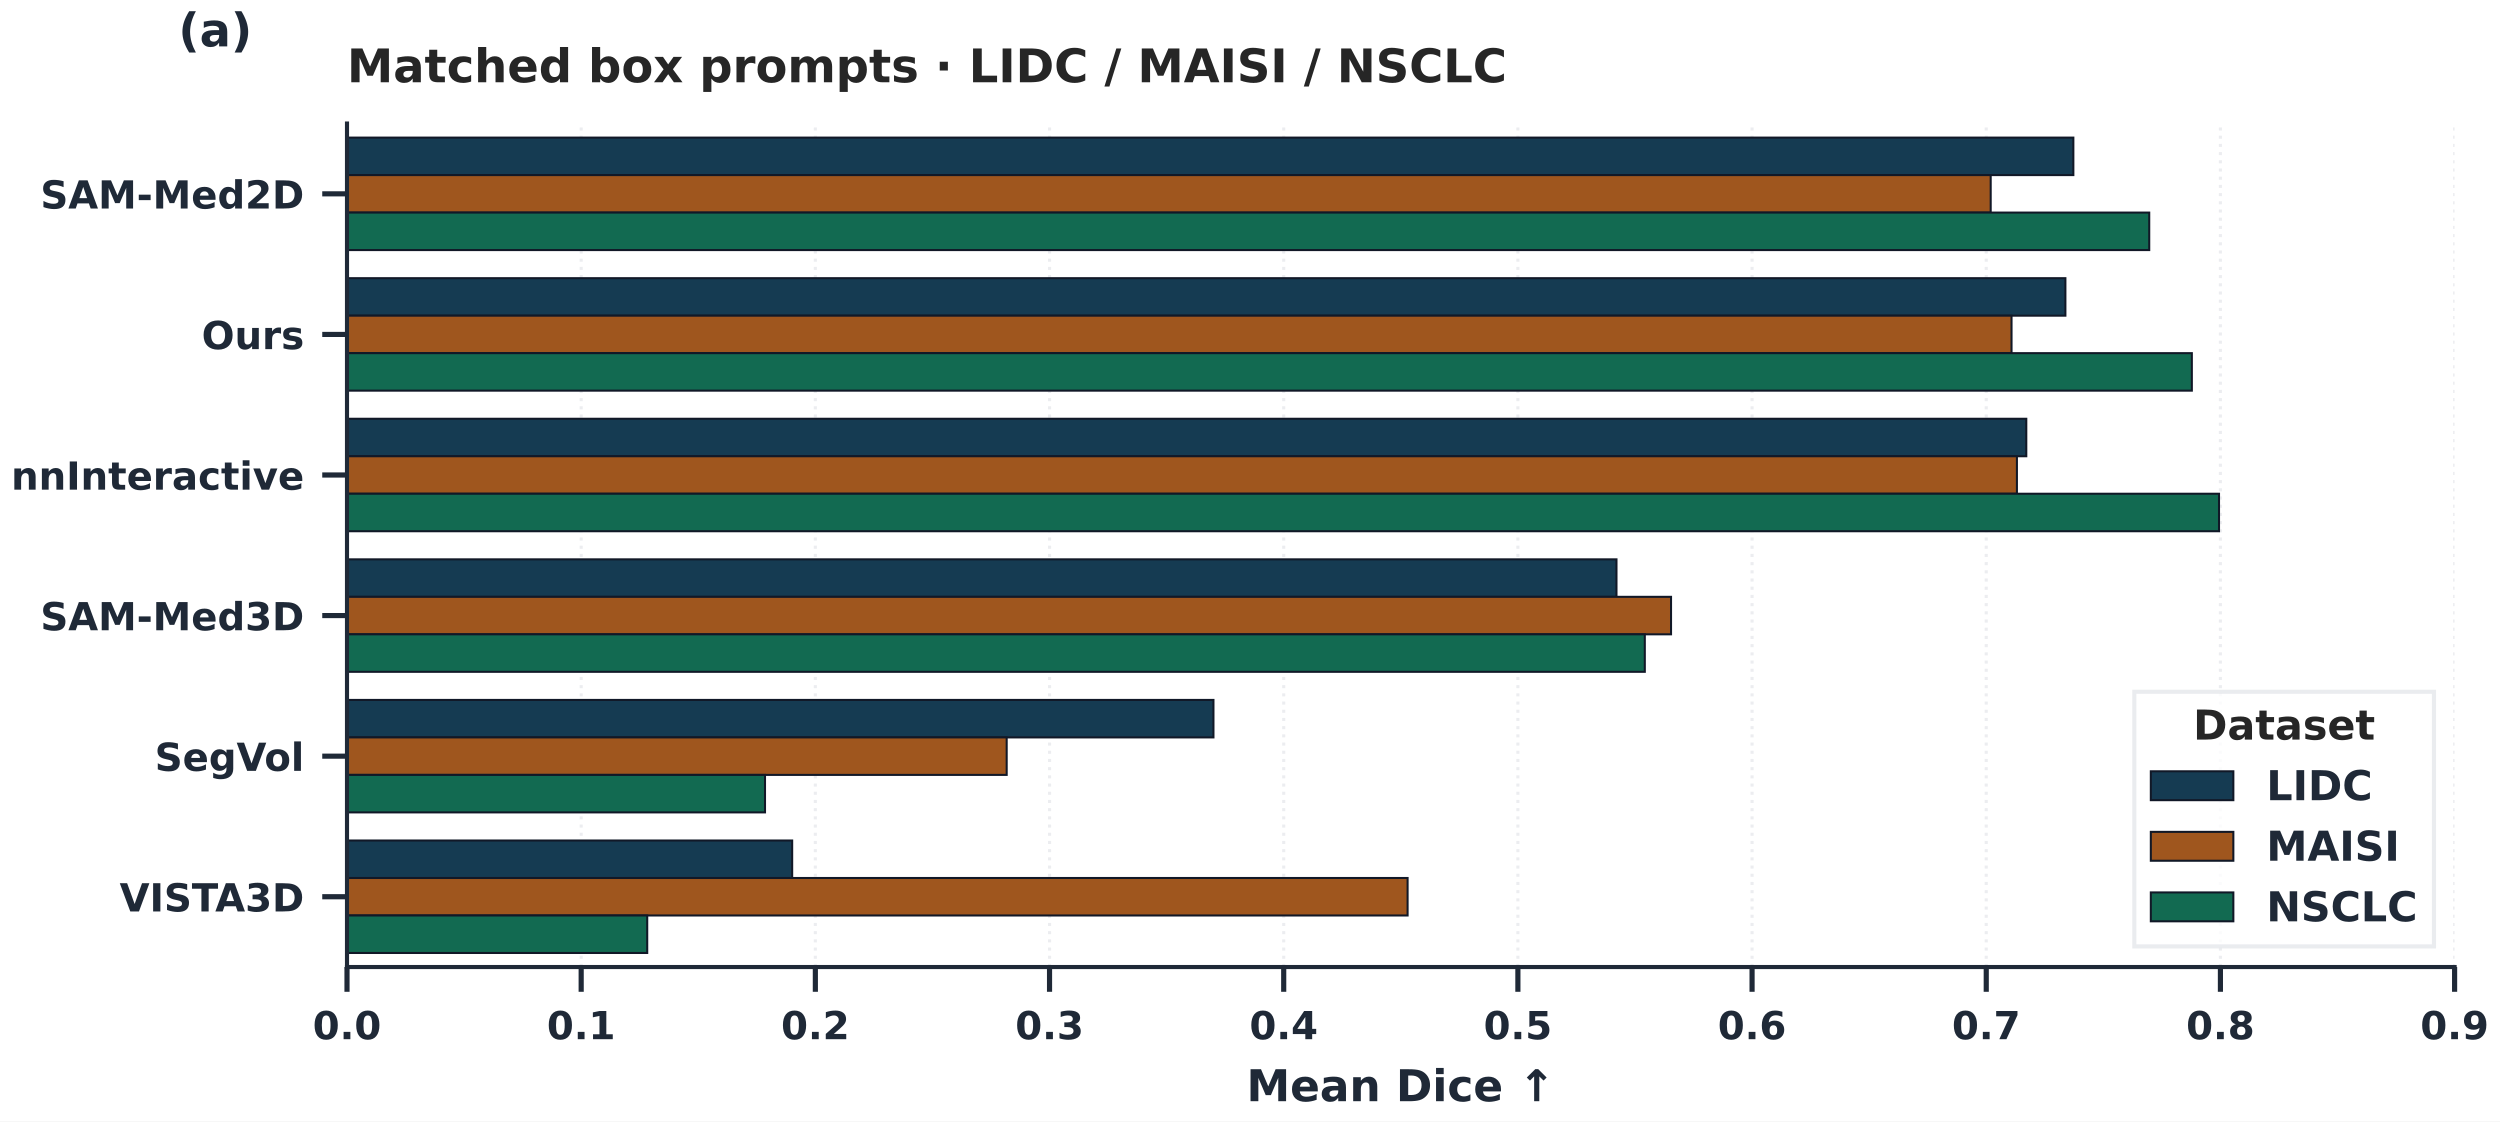
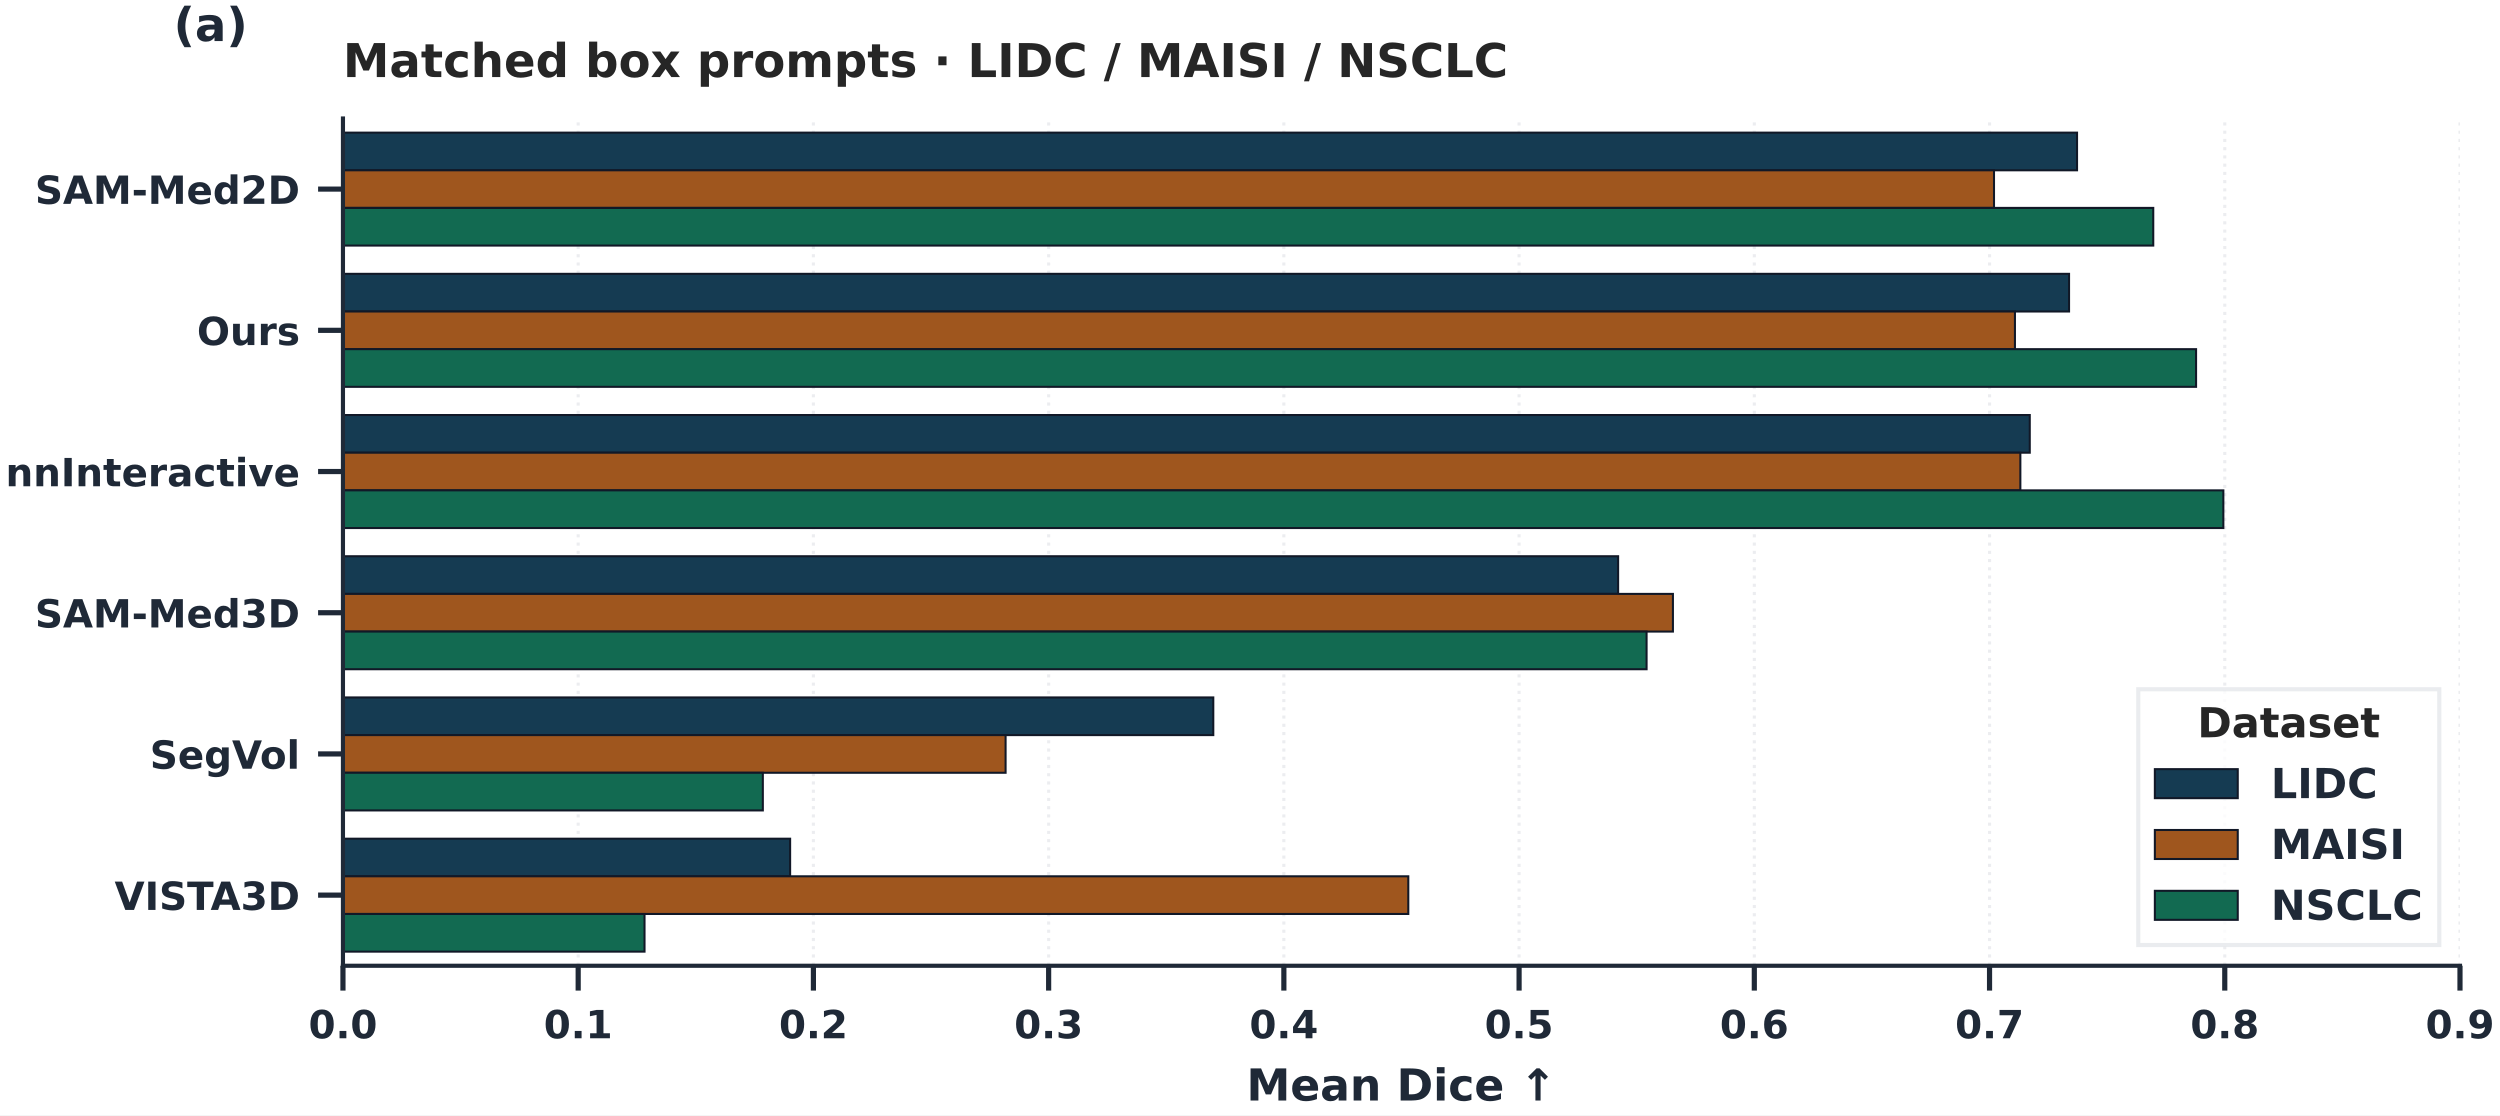
- <svg xmlns="http://www.w3.org/2000/svg" xmlns:xlink="http://www.w3.org/1999/xlink" width="484.705pt" height="217.434pt" viewBox="0 0 484.705 217.434" version="1.1">
+ <svg xmlns="http://www.w3.org/2000/svg" xmlns:xlink="http://www.w3.org/1999/xlink" width="482.545pt" height="215.274pt" viewBox="0 0 482.545 215.274" version="1.1">
  <defs>
    <style type="text/css">*{stroke-linejoin: round; stroke-linecap: butt}</style>
  </defs>
  <g id="figure_1">
    <g id="patch_1">
-       <path d="M 0 217.434  L 484.705 217.434  L 484.705 0  L 0 0  z " style="fill: #ffffff" />
+       <path d="M 0 215.274  L 482.545 215.274  L 482.545 0  L 0 0  z " style="fill: #ffffff" />
    </g>
    <g id="axes_1">
      <g id="patch_2">
-         <path d="M 67.277 187.489  L 475.902 187.489  L 475.902 23.953  L 67.277 23.953  z " style="fill: #ffffff" />
+         <path d="M 66.197 186.409  L 474.822 186.409  L 474.822 22.873  L 66.197 22.873  z " style="fill: #ffffff" />
      </g>
      <g id="matplotlib.axis_1">
        <g id="xtick_1">
          <g id="line2d_1">
-             <path d="M 67.277 187.489  L 67.277 23.953  " clip-path="url(#p62a62162c7)" style="fill: none; stroke-dasharray: 0.6,0.99; stroke-dashoffset: 0; stroke: #e5e7eb; stroke-opacity: 0.75; stroke-width: 0.6" />
+             <path d="M 66.197 186.409  L 66.197 22.873  " clip-path="url(#p3213ee73a2)" style="fill: none; stroke-dasharray: 0.6,0.99; stroke-dashoffset: 0; stroke: #e5e7eb; stroke-opacity: 0.75; stroke-width: 0.6" />
          </g>
          <g id="line2d_2">
            <defs>
-               <path id="m338cdaceb1" d="M 0 0  L 0 4.8  " style="stroke: #1f2937" />
+               <path id="mc6e1ce15b6" d="M 0 0  L 0 4.8  " style="stroke: #1f2937" />
            </defs>
            <g>
-               <use xlink:href="#m338cdaceb1" x="67.277" y="187.489" style="fill: #1f2937; stroke: #1f2937" />
+               <use xlink:href="#mc6e1ce15b6" x="66.197" y="186.409" style="fill: #1f2937; stroke: #1f2937" />
            </g>
          </g>
          <g id="text_1">
-             <text style="fill: #1f2937; font: 700 7.5px 'DejaVu Sans'; text-anchor: middle" x="67.277" y="201.488" transform="rotate(-0 67.27719 201.4879)">0.0</text>
+             <text style="fill: #1f2937; font: 700 7.5px 'DejaVu Sans'; text-anchor: middle" x="66.197" y="200.408" transform="rotate(-0 66.19719 200.4079)">0.0</text>
          </g>
        </g>
        <g id="xtick_2">
          <g id="line2d_3">
-             <path d="M 112.68 187.489  L 112.68 23.953  " clip-path="url(#p62a62162c7)" style="fill: none; stroke-dasharray: 0.6,0.99; stroke-dashoffset: 0; stroke: #e5e7eb; stroke-opacity: 0.75; stroke-width: 0.6" />
+             <path d="M 111.6 186.409  L 111.6 22.873  " clip-path="url(#p3213ee73a2)" style="fill: none; stroke-dasharray: 0.6,0.99; stroke-dashoffset: 0; stroke: #e5e7eb; stroke-opacity: 0.75; stroke-width: 0.6" />
          </g>
          <g id="line2d_4">
            <g>
-               <use xlink:href="#m338cdaceb1" x="112.68" y="187.489" style="fill: #1f2937; stroke: #1f2937" />
+               <use xlink:href="#mc6e1ce15b6" x="111.6" y="186.409" style="fill: #1f2937; stroke: #1f2937" />
            </g>
          </g>
          <g id="text_2">
-             <text style="fill: #1f2937; font: 700 7.5px 'DejaVu Sans'; text-anchor: middle" x="112.68" y="201.488" transform="rotate(-0 112.68 201.4879)">0.1</text>
+             <text style="fill: #1f2937; font: 700 7.5px 'DejaVu Sans'; text-anchor: middle" x="111.6" y="200.408" transform="rotate(-0 111.6 200.4079)">0.1</text>
          </g>
        </g>
        <g id="xtick_3">
          <g id="line2d_5">
-             <path d="M 158.083 187.489  L 158.083 23.953  " clip-path="url(#p62a62162c7)" style="fill: none; stroke-dasharray: 0.6,0.99; stroke-dashoffset: 0; stroke: #e5e7eb; stroke-opacity: 0.75; stroke-width: 0.6" />
+             <path d="M 157.003 186.409  L 157.003 22.873  " clip-path="url(#p3213ee73a2)" style="fill: none; stroke-dasharray: 0.6,0.99; stroke-dashoffset: 0; stroke: #e5e7eb; stroke-opacity: 0.75; stroke-width: 0.6" />
          </g>
          <g id="line2d_6">
            <g>
-               <use xlink:href="#m338cdaceb1" x="158.083" y="187.489" style="fill: #1f2937; stroke: #1f2937" />
+               <use xlink:href="#mc6e1ce15b6" x="157.003" y="186.409" style="fill: #1f2937; stroke: #1f2937" />
            </g>
          </g>
          <g id="text_3">
-             <text style="fill: #1f2937; font: 700 7.5px 'DejaVu Sans'; text-anchor: middle" x="158.083" y="201.488" transform="rotate(-0 158.0827 201.4879)">0.2</text>
+             <text style="fill: #1f2937; font: 700 7.5px 'DejaVu Sans'; text-anchor: middle" x="157.003" y="200.408" transform="rotate(-0 157.0027 200.4079)">0.2</text>
          </g>
        </g>
        <g id="xtick_4">
          <g id="line2d_7">
-             <path d="M 203.486 187.489  L 203.486 23.953  " clip-path="url(#p62a62162c7)" style="fill: none; stroke-dasharray: 0.6,0.99; stroke-dashoffset: 0; stroke: #e5e7eb; stroke-opacity: 0.75; stroke-width: 0.6" />
+             <path d="M 202.406 186.409  L 202.406 22.873  " clip-path="url(#p3213ee73a2)" style="fill: none; stroke-dasharray: 0.6,0.99; stroke-dashoffset: 0; stroke: #e5e7eb; stroke-opacity: 0.75; stroke-width: 0.6" />
          </g>
          <g id="line2d_8">
            <g>
-               <use xlink:href="#m338cdaceb1" x="203.486" y="187.489" style="fill: #1f2937; stroke: #1f2937" />
+               <use xlink:href="#mc6e1ce15b6" x="202.406" y="186.409" style="fill: #1f2937; stroke: #1f2937" />
            </g>
          </g>
          <g id="text_4">
-             <text style="fill: #1f2937; font: 700 7.5px 'DejaVu Sans'; text-anchor: middle" x="203.486" y="201.488" transform="rotate(-0 203.4855 201.4879)">0.3</text>
+             <text style="fill: #1f2937; font: 700 7.5px 'DejaVu Sans'; text-anchor: middle" x="202.406" y="200.408" transform="rotate(-0 202.4055 200.4079)">0.3</text>
          </g>
        </g>
        <g id="xtick_5">
          <g id="line2d_9">
-             <path d="M 248.888 187.489  L 248.888 23.953  " clip-path="url(#p62a62162c7)" style="fill: none; stroke-dasharray: 0.6,0.99; stroke-dashoffset: 0; stroke: #e5e7eb; stroke-opacity: 0.75; stroke-width: 0.6" />
+             <path d="M 247.808 186.409  L 247.808 22.873  " clip-path="url(#p3213ee73a2)" style="fill: none; stroke-dasharray: 0.6,0.99; stroke-dashoffset: 0; stroke: #e5e7eb; stroke-opacity: 0.75; stroke-width: 0.6" />
          </g>
          <g id="line2d_10">
            <g>
-               <use xlink:href="#m338cdaceb1" x="248.888" y="187.489" style="fill: #1f2937; stroke: #1f2937" />
+               <use xlink:href="#mc6e1ce15b6" x="247.808" y="186.409" style="fill: #1f2937; stroke: #1f2937" />
            </g>
          </g>
          <g id="text_5">
-             <text style="fill: #1f2937; font: 700 7.5px 'DejaVu Sans'; text-anchor: middle" x="248.888" y="201.488" transform="rotate(-0 248.8883 201.4879)">0.4</text>
+             <text style="fill: #1f2937; font: 700 7.5px 'DejaVu Sans'; text-anchor: middle" x="247.808" y="200.408" transform="rotate(-0 247.8083 200.4079)">0.4</text>
          </g>
        </g>
        <g id="xtick_6">
          <g id="line2d_11">
-             <path d="M 294.291 187.489  L 294.291 23.953  " clip-path="url(#p62a62162c7)" style="fill: none; stroke-dasharray: 0.6,0.99; stroke-dashoffset: 0; stroke: #e5e7eb; stroke-opacity: 0.75; stroke-width: 0.6" />
+             <path d="M 293.211 186.409  L 293.211 22.873  " clip-path="url(#p3213ee73a2)" style="fill: none; stroke-dasharray: 0.6,0.99; stroke-dashoffset: 0; stroke: #e5e7eb; stroke-opacity: 0.75; stroke-width: 0.6" />
          </g>
          <g id="line2d_12">
            <g>
-               <use xlink:href="#m338cdaceb1" x="294.291" y="187.489" style="fill: #1f2937; stroke: #1f2937" />
+               <use xlink:href="#mc6e1ce15b6" x="293.211" y="186.409" style="fill: #1f2937; stroke: #1f2937" />
            </g>
          </g>
          <g id="text_6">
-             <text style="fill: #1f2937; font: 700 7.5px 'DejaVu Sans'; text-anchor: middle" x="294.291" y="201.488" transform="rotate(-0 294.2911 201.4879)">0.5</text>
+             <text style="fill: #1f2937; font: 700 7.5px 'DejaVu Sans'; text-anchor: middle" x="293.211" y="200.408" transform="rotate(-0 293.2111 200.4079)">0.5</text>
          </g>
        </g>
        <g id="xtick_7">
          <g id="line2d_13">
-             <path d="M 339.694 187.489  L 339.694 23.953  " clip-path="url(#p62a62162c7)" style="fill: none; stroke-dasharray: 0.6,0.99; stroke-dashoffset: 0; stroke: #e5e7eb; stroke-opacity: 0.75; stroke-width: 0.6" />
+             <path d="M 338.614 186.409  L 338.614 22.873  " clip-path="url(#p3213ee73a2)" style="fill: none; stroke-dasharray: 0.6,0.99; stroke-dashoffset: 0; stroke: #e5e7eb; stroke-opacity: 0.75; stroke-width: 0.6" />
          </g>
          <g id="line2d_14">
            <g>
-               <use xlink:href="#m338cdaceb1" x="339.694" y="187.489" style="fill: #1f2937; stroke: #1f2937" />
+               <use xlink:href="#mc6e1ce15b6" x="338.614" y="186.409" style="fill: #1f2937; stroke: #1f2937" />
            </g>
          </g>
          <g id="text_7">
-             <text style="fill: #1f2937; font: 700 7.5px 'DejaVu Sans'; text-anchor: middle" x="339.694" y="201.488" transform="rotate(-0 339.6939 201.4879)">0.6</text>
+             <text style="fill: #1f2937; font: 700 7.5px 'DejaVu Sans'; text-anchor: middle" x="338.614" y="200.408" transform="rotate(-0 338.6139 200.4079)">0.6</text>
          </g>
        </g>
        <g id="xtick_8">
          <g id="line2d_15">
-             <path d="M 385.097 187.489  L 385.097 23.953  " clip-path="url(#p62a62162c7)" style="fill: none; stroke-dasharray: 0.6,0.99; stroke-dashoffset: 0; stroke: #e5e7eb; stroke-opacity: 0.75; stroke-width: 0.6" />
+             <path d="M 384.017 186.409  L 384.017 22.873  " clip-path="url(#p3213ee73a2)" style="fill: none; stroke-dasharray: 0.6,0.99; stroke-dashoffset: 0; stroke: #e5e7eb; stroke-opacity: 0.75; stroke-width: 0.6" />
          </g>
          <g id="line2d_16">
            <g>
-               <use xlink:href="#m338cdaceb1" x="385.097" y="187.489" style="fill: #1f2937; stroke: #1f2937" />
+               <use xlink:href="#mc6e1ce15b6" x="384.017" y="186.409" style="fill: #1f2937; stroke: #1f2937" />
            </g>
          </g>
          <g id="text_8">
-             <text style="fill: #1f2937; font: 700 7.5px 'DejaVu Sans'; text-anchor: middle" x="385.097" y="201.488" transform="rotate(-0 385.0966 201.4879)">0.7</text>
+             <text style="fill: #1f2937; font: 700 7.5px 'DejaVu Sans'; text-anchor: middle" x="384.017" y="200.408" transform="rotate(-0 384.0166 200.4079)">0.7</text>
          </g>
        </g>
        <g id="xtick_9">
          <g id="line2d_17">
-             <path d="M 430.499 187.489  L 430.499 23.953  " clip-path="url(#p62a62162c7)" style="fill: none; stroke-dasharray: 0.6,0.99; stroke-dashoffset: 0; stroke: #e5e7eb; stroke-opacity: 0.75; stroke-width: 0.6" />
+             <path d="M 429.419 186.409  L 429.419 22.873  " clip-path="url(#p3213ee73a2)" style="fill: none; stroke-dasharray: 0.6,0.99; stroke-dashoffset: 0; stroke: #e5e7eb; stroke-opacity: 0.75; stroke-width: 0.6" />
          </g>
          <g id="line2d_18">
            <g>
-               <use xlink:href="#m338cdaceb1" x="430.499" y="187.489" style="fill: #1f2937; stroke: #1f2937" />
+               <use xlink:href="#mc6e1ce15b6" x="429.419" y="186.409" style="fill: #1f2937; stroke: #1f2937" />
            </g>
          </g>
          <g id="text_9">
-             <text style="fill: #1f2937; font: 700 7.5px 'DejaVu Sans'; text-anchor: middle" x="430.499" y="201.488" transform="rotate(-0 430.4994 201.4879)">0.8</text>
+             <text style="fill: #1f2937; font: 700 7.5px 'DejaVu Sans'; text-anchor: middle" x="429.419" y="200.408" transform="rotate(-0 429.4194 200.4079)">0.8</text>
          </g>
        </g>
        <g id="xtick_10">
          <g id="line2d_19">
-             <path d="M 475.902 187.489  L 475.902 23.953  " clip-path="url(#p62a62162c7)" style="fill: none; stroke-dasharray: 0.6,0.99; stroke-dashoffset: 0; stroke: #e5e7eb; stroke-opacity: 0.75; stroke-width: 0.6" />
+             <path d="M 474.822 186.409  L 474.822 22.873  " clip-path="url(#p3213ee73a2)" style="fill: none; stroke-dasharray: 0.6,0.99; stroke-dashoffset: 0; stroke: #e5e7eb; stroke-opacity: 0.75; stroke-width: 0.6" />
          </g>
          <g id="line2d_20">
            <g>
-               <use xlink:href="#m338cdaceb1" x="475.902" y="187.489" style="fill: #1f2937; stroke: #1f2937" />
+               <use xlink:href="#mc6e1ce15b6" x="474.822" y="186.409" style="fill: #1f2937; stroke: #1f2937" />
            </g>
          </g>
          <g id="text_10">
-             <text style="fill: #1f2937; font: 700 7.5px 'DejaVu Sans'; text-anchor: middle" x="475.902" y="201.488" transform="rotate(-0 475.9022 201.4879)">0.9</text>
+             <text style="fill: #1f2937; font: 700 7.5px 'DejaVu Sans'; text-anchor: middle" x="474.822" y="200.408" transform="rotate(-0 474.8222 200.4079)">0.9</text>
          </g>
        </g>
        <g id="text_11">
-           <text style="fill: #1f2937; font: 700 8.5px 'DejaVu Sans'; text-anchor: middle" x="271.59" y="213.506" transform="rotate(-0 271.5897 213.5064)">Mean Dice ↑</text>
+           <text style="fill: #1f2937; font: 700 8.5px 'DejaVu Sans'; text-anchor: middle" x="270.51" y="212.426" transform="rotate(-0 270.5097 212.4264)">Mean Dice ↑</text>
        </g>
      </g>
      <g id="matplotlib.axis_2">
        <g id="ytick_1">
          <g id="line2d_21">
            <defs>
-               <path id="me8a129f8f3" d="M 0 0  L -4.8 0  " style="stroke: #1f2937" />
+               <path id="m1aed750fde" d="M 0 0  L -4.8 0  " style="stroke: #1f2937" />
            </defs>
            <g>
-               <use xlink:href="#me8a129f8f3" x="67.277" y="37.581" style="fill: #1f2937; stroke: #1f2937" />
+               <use xlink:href="#m1aed750fde" x="66.197" y="36.501" style="fill: #1f2937; stroke: #1f2937" />
            </g>
          </g>
          <g id="text_12">
-             <text style="fill: #1f2937; font: 700 7.5px 'DejaVu Sans'; text-anchor: end" x="58.977" y="40.431" transform="rotate(-0 58.97719 40.43059)">SAM-Med2D</text>
+             <text style="fill: #1f2937; font: 700 7.5px 'DejaVu Sans'; text-anchor: end" x="57.897" y="39.351" transform="rotate(-0 57.89719 39.35059)">SAM-Med2D</text>
          </g>
        </g>
        <g id="ytick_2">
          <g id="line2d_22">
            <g>
-               <use xlink:href="#me8a129f8f3" x="67.277" y="64.837" style="fill: #1f2937; stroke: #1f2937" />
+               <use xlink:href="#m1aed750fde" x="66.197" y="63.757" style="fill: #1f2937; stroke: #1f2937" />
            </g>
          </g>
          <g id="text_13">
-             <text style="fill: #1f2937; font: 700 7.5px 'DejaVu Sans'; text-anchor: end" x="58.977" y="67.687" transform="rotate(-0 58.97719 67.68658)">Ours</text>
+             <text style="fill: #1f2937; font: 700 7.5px 'DejaVu Sans'; text-anchor: end" x="57.897" y="66.607" transform="rotate(-0 57.89719 66.60658)">Ours</text>
          </g>
        </g>
        <g id="ytick_3">
          <g id="line2d_23">
            <g>
-               <use xlink:href="#me8a129f8f3" x="67.277" y="92.093" style="fill: #1f2937; stroke: #1f2937" />
+               <use xlink:href="#m1aed750fde" x="66.197" y="91.013" style="fill: #1f2937; stroke: #1f2937" />
            </g>
          </g>
          <g id="text_14">
-             <text style="fill: #1f2937; font: 700 7.5px 'DejaVu Sans'; text-anchor: end" x="58.977" y="94.943" transform="rotate(-0 58.97719 94.94257)">nnInteractive</text>
+             <text style="fill: #1f2937; font: 700 7.5px 'DejaVu Sans'; text-anchor: end" x="57.897" y="93.863" transform="rotate(-0 57.89719 93.86257)">nnInteractive</text>
          </g>
        </g>
        <g id="ytick_4">
          <g id="line2d_24">
            <g>
-               <use xlink:href="#me8a129f8f3" x="67.277" y="119.349" style="fill: #1f2937; stroke: #1f2937" />
+               <use xlink:href="#m1aed750fde" x="66.197" y="118.269" style="fill: #1f2937; stroke: #1f2937" />
            </g>
          </g>
          <g id="text_15">
-             <text style="fill: #1f2937; font: 700 7.5px 'DejaVu Sans'; text-anchor: end" x="58.977" y="122.199" transform="rotate(-0 58.97719 122.1986)">SAM-Med3D</text>
+             <text style="fill: #1f2937; font: 700 7.5px 'DejaVu Sans'; text-anchor: end" x="57.897" y="121.119" transform="rotate(-0 57.89719 121.1186)">SAM-Med3D</text>
          </g>
        </g>
        <g id="ytick_5">
          <g id="line2d_25">
            <g>
-               <use xlink:href="#me8a129f8f3" x="67.277" y="146.605" style="fill: #1f2937; stroke: #1f2937" />
+               <use xlink:href="#m1aed750fde" x="66.197" y="145.525" style="fill: #1f2937; stroke: #1f2937" />
            </g>
          </g>
          <g id="text_16">
-             <text style="fill: #1f2937; font: 700 7.5px 'DejaVu Sans'; text-anchor: end" x="58.977" y="149.455" transform="rotate(-0 58.97719 149.4546)">SegVol</text>
+             <text style="fill: #1f2937; font: 700 7.5px 'DejaVu Sans'; text-anchor: end" x="57.897" y="148.375" transform="rotate(-0 57.89719 148.3745)">SegVol</text>
          </g>
        </g>
        <g id="ytick_6">
          <g id="line2d_26">
            <g>
-               <use xlink:href="#me8a129f8f3" x="67.277" y="173.861" style="fill: #1f2937; stroke: #1f2937" />
+               <use xlink:href="#m1aed750fde" x="66.197" y="172.781" style="fill: #1f2937; stroke: #1f2937" />
            </g>
          </g>
          <g id="text_17">
-             <text style="fill: #1f2937; font: 700 7.5px 'DejaVu Sans'; text-anchor: end" x="58.977" y="176.711" transform="rotate(-0 58.97719 176.7105)">VISTA3D</text>
+             <text style="fill: #1f2937; font: 700 7.5px 'DejaVu Sans'; text-anchor: end" x="57.897" y="175.631" transform="rotate(-0 57.89719 175.6305)">VISTA3D</text>
          </g>
        </g>
      </g>
      <g id="patch_3">
-         <path d="M 67.277 26.679  L 401.986 26.679  L 401.986 33.947  L 67.277 33.947  z " clip-path="url(#p62a62162c7)" style="fill: #153b52; stroke: #111827; stroke-width: 0.4; stroke-linejoin: miter" />
+         <path d="M 66.197 25.599  L 400.906 25.599  L 400.906 32.867  L 66.197 32.867  z " clip-path="url(#p3213ee73a2)" style="fill: #153b52; stroke: #111827; stroke-width: 0.4; stroke-linejoin: miter" />
      </g>
      <g id="patch_4">
-         <path d="M 67.277 53.935  L 400.443 53.935  L 400.443 61.203  L 67.277 61.203  z " clip-path="url(#p62a62162c7)" style="fill: #153b52; stroke: #111827; stroke-width: 0.4; stroke-linejoin: miter" />
+         <path d="M 66.197 52.855  L 399.363 52.855  L 399.363 60.123  L 66.197 60.123  z " clip-path="url(#p3213ee73a2)" style="fill: #153b52; stroke: #111827; stroke-width: 0.4; stroke-linejoin: miter" />
      </g>
      <g id="patch_5">
-         <path d="M 67.277 81.191  L 392.861 81.191  L 392.861 88.459  L 67.277 88.459  z " clip-path="url(#p62a62162c7)" style="fill: #153b52; stroke: #111827; stroke-width: 0.4; stroke-linejoin: miter" />
+         <path d="M 66.197 80.111  L 391.781 80.111  L 391.781 87.379  L 66.197 87.379  z " clip-path="url(#p3213ee73a2)" style="fill: #153b52; stroke: #111827; stroke-width: 0.4; stroke-linejoin: miter" />
      </g>
      <g id="patch_6">
-         <path d="M 67.277 108.447  L 313.406 108.447  L 313.406 115.715  L 67.277 115.715  z " clip-path="url(#p62a62162c7)" style="fill: #153b52; stroke: #111827; stroke-width: 0.4; stroke-linejoin: miter" />
+         <path d="M 66.197 107.367  L 312.326 107.367  L 312.326 114.635  L 66.197 114.635  z " clip-path="url(#p3213ee73a2)" style="fill: #153b52; stroke: #111827; stroke-width: 0.4; stroke-linejoin: miter" />
      </g>
      <g id="patch_7">
-         <path d="M 67.277 135.703  L 235.267 135.703  L 235.267 142.971  L 67.277 142.971  z " clip-path="url(#p62a62162c7)" style="fill: #153b52; stroke: #111827; stroke-width: 0.4; stroke-linejoin: miter" />
+         <path d="M 66.197 134.623  L 234.187 134.623  L 234.187 141.891  L 66.197 141.891  z " clip-path="url(#p3213ee73a2)" style="fill: #153b52; stroke: #111827; stroke-width: 0.4; stroke-linejoin: miter" />
      </g>
      <g id="patch_8">
-         <path d="M 67.277 162.959  L 153.588 162.959  L 153.588 170.227  L 67.277 170.227  z " clip-path="url(#p62a62162c7)" style="fill: #153b52; stroke: #111827; stroke-width: 0.4; stroke-linejoin: miter" />
+         <path d="M 66.197 161.879  L 152.508 161.879  L 152.508 169.147  L 66.197 169.147  z " clip-path="url(#p3213ee73a2)" style="fill: #153b52; stroke: #111827; stroke-width: 0.4; stroke-linejoin: miter" />
      </g>
      <g id="patch_9">
-         <path d="M 67.277 33.947  L 385.959 33.947  L 385.959 41.215  L 67.277 41.215  z " clip-path="url(#p62a62162c7)" style="fill: #9f561e; stroke: #111827; stroke-width: 0.4; stroke-linejoin: miter" />
+         <path d="M 66.197 32.867  L 384.879 32.867  L 384.879 40.135  L 66.197 40.135  z " clip-path="url(#p3213ee73a2)" style="fill: #9f561e; stroke: #111827; stroke-width: 0.4; stroke-linejoin: miter" />
      </g>
      <g id="patch_10">
-         <path d="M 67.277 61.203  L 390 61.203  L 390 68.471  L 67.277 68.471  z " clip-path="url(#p62a62162c7)" style="fill: #9f561e; stroke: #111827; stroke-width: 0.4; stroke-linejoin: miter" />
+         <path d="M 66.197 60.123  L 388.92 60.123  L 388.92 67.391  L 66.197 67.391  z " clip-path="url(#p3213ee73a2)" style="fill: #9f561e; stroke: #111827; stroke-width: 0.4; stroke-linejoin: miter" />
      </g>
      <g id="patch_11">
-         <path d="M 67.277 88.459  L 391.044 88.459  L 391.044 95.727  L 67.277 95.727  z " clip-path="url(#p62a62162c7)" style="fill: #9f561e; stroke: #111827; stroke-width: 0.4; stroke-linejoin: miter" />
+         <path d="M 66.197 87.379  L 389.964 87.379  L 389.964 94.647  L 66.197 94.647  z " clip-path="url(#p3213ee73a2)" style="fill: #9f561e; stroke: #111827; stroke-width: 0.4; stroke-linejoin: miter" />
      </g>
      <g id="patch_12">
-         <path d="M 67.277 115.715  L 323.984 115.715  L 323.984 122.983  L 67.277 122.983  z " clip-path="url(#p62a62162c7)" style="fill: #9f561e; stroke: #111827; stroke-width: 0.4; stroke-linejoin: miter" />
+         <path d="M 66.197 114.635  L 322.904 114.635  L 322.904 121.903  L 66.197 121.903  z " clip-path="url(#p3213ee73a2)" style="fill: #9f561e; stroke: #111827; stroke-width: 0.4; stroke-linejoin: miter" />
      </g>
      <g id="patch_13">
-         <path d="M 67.277 142.971  L 195.177 142.971  L 195.177 150.239  L 67.277 150.239  z " clip-path="url(#p62a62162c7)" style="fill: #9f561e; stroke: #111827; stroke-width: 0.4; stroke-linejoin: miter" />
+         <path d="M 66.197 141.891  L 194.097 141.891  L 194.097 149.159  L 66.197 149.159  z " clip-path="url(#p3213ee73a2)" style="fill: #9f561e; stroke: #111827; stroke-width: 0.4; stroke-linejoin: miter" />
      </g>
      <g id="patch_14">
-         <path d="M 67.277 170.227  L 272.906 170.227  L 272.906 177.495  L 67.277 177.495  z " clip-path="url(#p62a62162c7)" style="fill: #9f561e; stroke: #111827; stroke-width: 0.4; stroke-linejoin: miter" />
+         <path d="M 66.197 169.147  L 271.826 169.147  L 271.826 176.415  L 66.197 176.415  z " clip-path="url(#p3213ee73a2)" style="fill: #9f561e; stroke: #111827; stroke-width: 0.4; stroke-linejoin: miter" />
      </g>
      <g id="patch_15">
-         <path d="M 67.277 41.215  L 416.697 41.215  L 416.697 48.484  L 67.277 48.484  z " clip-path="url(#p62a62162c7)" style="fill: #126a51; stroke: #111827; stroke-width: 0.4; stroke-linejoin: miter" />
+         <path d="M 66.197 40.135  L 415.617 40.135  L 415.617 47.404  L 66.197 47.404  z " clip-path="url(#p3213ee73a2)" style="fill: #126a51; stroke: #111827; stroke-width: 0.4; stroke-linejoin: miter" />
      </g>
      <g id="patch_16">
-         <path d="M 67.277 68.471  L 424.96 68.471  L 424.96 75.74  L 67.277 75.74  z " clip-path="url(#p62a62162c7)" style="fill: #126a51; stroke: #111827; stroke-width: 0.4; stroke-linejoin: miter" />
+         <path d="M 66.197 67.391  L 423.88 67.391  L 423.88 74.66  L 66.197 74.66  z " clip-path="url(#p3213ee73a2)" style="fill: #126a51; stroke: #111827; stroke-width: 0.4; stroke-linejoin: miter" />
      </g>
      <g id="patch_17">
-         <path d="M 67.277 95.727  L 430.227 95.727  L 430.227 102.996  L 67.277 102.996  z " clip-path="url(#p62a62162c7)" style="fill: #126a51; stroke: #111827; stroke-width: 0.4; stroke-linejoin: miter" />
+         <path d="M 66.197 94.647  L 429.147 94.647  L 429.147 101.916  L 66.197 101.916  z " clip-path="url(#p3213ee73a2)" style="fill: #126a51; stroke: #111827; stroke-width: 0.4; stroke-linejoin: miter" />
      </g>
      <g id="patch_18">
-         <path d="M 67.277 122.983  L 318.899 122.983  L 318.899 130.252  L 67.277 130.252  z " clip-path="url(#p62a62162c7)" style="fill: #126a51; stroke: #111827; stroke-width: 0.4; stroke-linejoin: miter" />
+         <path d="M 66.197 121.903  L 317.819 121.903  L 317.819 129.172  L 66.197 129.172  z " clip-path="url(#p3213ee73a2)" style="fill: #126a51; stroke: #111827; stroke-width: 0.4; stroke-linejoin: miter" />
      </g>
      <g id="patch_19">
-         <path d="M 67.277 150.239  L 148.321 150.239  L 148.321 157.508  L 67.277 157.508  z " clip-path="url(#p62a62162c7)" style="fill: #126a51; stroke: #111827; stroke-width: 0.4; stroke-linejoin: miter" />
+         <path d="M 66.197 149.159  L 147.241 149.159  L 147.241 156.428  L 66.197 156.428  z " clip-path="url(#p3213ee73a2)" style="fill: #126a51; stroke: #111827; stroke-width: 0.4; stroke-linejoin: miter" />
      </g>
      <g id="patch_20">
-         <path d="M 67.277 177.495  L 125.484 177.495  L 125.484 184.764  L 67.277 184.764  z " clip-path="url(#p62a62162c7)" style="fill: #126a51; stroke: #111827; stroke-width: 0.4; stroke-linejoin: miter" />
+         <path d="M 66.197 176.415  L 124.404 176.415  L 124.404 183.684  L 66.197 183.684  z " clip-path="url(#p3213ee73a2)" style="fill: #126a51; stroke: #111827; stroke-width: 0.4; stroke-linejoin: miter" />
      </g>
      <g id="patch_21">
-         <path d="M 67.277 37.581  L 67.277 37.581  L 67.277 37.581  L 67.277 37.581  z " clip-path="url(#p62a62162c7)" style="fill: #153b52; stroke: #111827; stroke-width: 0.4; stroke-linejoin: miter" />
+         <path d="M 66.197 36.501  L 66.197 36.501  L 66.197 36.501  L 66.197 36.501  z " clip-path="url(#p3213ee73a2)" style="fill: #153b52; stroke: #111827; stroke-width: 0.4; stroke-linejoin: miter" />
      </g>
      <g id="patch_22">
-         <path d="M 67.277 37.581  L 67.277 37.581  L 67.277 37.581  L 67.277 37.581  z " clip-path="url(#p62a62162c7)" style="fill: #9f561e; stroke: #111827; stroke-width: 0.4; stroke-linejoin: miter" />
+         <path d="M 66.197 36.501  L 66.197 36.501  L 66.197 36.501  L 66.197 36.501  z " clip-path="url(#p3213ee73a2)" style="fill: #9f561e; stroke: #111827; stroke-width: 0.4; stroke-linejoin: miter" />
      </g>
      <g id="patch_23">
-         <path d="M 67.277 37.581  L 67.277 37.581  L 67.277 37.581  L 67.277 37.581  z " clip-path="url(#p62a62162c7)" style="fill: #126a51; stroke: #111827; stroke-width: 0.4; stroke-linejoin: miter" />
+         <path d="M 66.197 36.501  L 66.197 36.501  L 66.197 36.501  L 66.197 36.501  z " clip-path="url(#p3213ee73a2)" style="fill: #126a51; stroke: #111827; stroke-width: 0.4; stroke-linejoin: miter" />
      </g>
      <g id="line2d_27">
-         <path clip-path="url(#p62a62162c7)" style="fill: none; stroke: #424242; stroke-width: 1.8; stroke-linecap: round" />
+         <path clip-path="url(#p3213ee73a2)" style="fill: none; stroke: #424242; stroke-width: 1.8; stroke-linecap: round" />
      </g>
      <g id="line2d_28">
-         <path clip-path="url(#p62a62162c7)" style="fill: none; stroke: #424242; stroke-width: 1.8; stroke-linecap: round" />
+         <path clip-path="url(#p3213ee73a2)" style="fill: none; stroke: #424242; stroke-width: 1.8; stroke-linecap: round" />
      </g>
      <g id="line2d_29">
-         <path clip-path="url(#p62a62162c7)" style="fill: none; stroke: #424242; stroke-width: 1.8; stroke-linecap: round" />
+         <path clip-path="url(#p3213ee73a2)" style="fill: none; stroke: #424242; stroke-width: 1.8; stroke-linecap: round" />
      </g>
      <g id="line2d_30">
-         <path clip-path="url(#p62a62162c7)" style="fill: none; stroke: #424242; stroke-width: 1.8; stroke-linecap: round" />
+         <path clip-path="url(#p3213ee73a2)" style="fill: none; stroke: #424242; stroke-width: 1.8; stroke-linecap: round" />
      </g>
      <g id="line2d_31">
-         <path clip-path="url(#p62a62162c7)" style="fill: none; stroke: #424242; stroke-width: 1.8; stroke-linecap: round" />
+         <path clip-path="url(#p3213ee73a2)" style="fill: none; stroke: #424242; stroke-width: 1.8; stroke-linecap: round" />
      </g>
      <g id="line2d_32">
-         <path clip-path="url(#p62a62162c7)" style="fill: none; stroke: #424242; stroke-width: 1.8; stroke-linecap: round" />
+         <path clip-path="url(#p3213ee73a2)" style="fill: none; stroke: #424242; stroke-width: 1.8; stroke-linecap: round" />
      </g>
      <g id="line2d_33">
-         <path clip-path="url(#p62a62162c7)" style="fill: none; stroke: #424242; stroke-width: 1.8; stroke-linecap: round" />
+         <path clip-path="url(#p3213ee73a2)" style="fill: none; stroke: #424242; stroke-width: 1.8; stroke-linecap: round" />
      </g>
      <g id="line2d_34">
-         <path clip-path="url(#p62a62162c7)" style="fill: none; stroke: #424242; stroke-width: 1.8; stroke-linecap: round" />
+         <path clip-path="url(#p3213ee73a2)" style="fill: none; stroke: #424242; stroke-width: 1.8; stroke-linecap: round" />
      </g>
      <g id="line2d_35">
-         <path clip-path="url(#p62a62162c7)" style="fill: none; stroke: #424242; stroke-width: 1.8; stroke-linecap: round" />
+         <path clip-path="url(#p3213ee73a2)" style="fill: none; stroke: #424242; stroke-width: 1.8; stroke-linecap: round" />
      </g>
      <g id="line2d_36">
-         <path clip-path="url(#p62a62162c7)" style="fill: none; stroke: #424242; stroke-width: 1.8; stroke-linecap: round" />
+         <path clip-path="url(#p3213ee73a2)" style="fill: none; stroke: #424242; stroke-width: 1.8; stroke-linecap: round" />
      </g>
      <g id="line2d_37">
-         <path clip-path="url(#p62a62162c7)" style="fill: none; stroke: #424242; stroke-width: 1.8; stroke-linecap: round" />
+         <path clip-path="url(#p3213ee73a2)" style="fill: none; stroke: #424242; stroke-width: 1.8; stroke-linecap: round" />
      </g>
      <g id="line2d_38">
-         <path clip-path="url(#p62a62162c7)" style="fill: none; stroke: #424242; stroke-width: 1.8; stroke-linecap: round" />
+         <path clip-path="url(#p3213ee73a2)" style="fill: none; stroke: #424242; stroke-width: 1.8; stroke-linecap: round" />
      </g>
      <g id="line2d_39">
-         <path clip-path="url(#p62a62162c7)" style="fill: none; stroke: #424242; stroke-width: 1.8; stroke-linecap: round" />
+         <path clip-path="url(#p3213ee73a2)" style="fill: none; stroke: #424242; stroke-width: 1.8; stroke-linecap: round" />
      </g>
      <g id="line2d_40">
-         <path clip-path="url(#p62a62162c7)" style="fill: none; stroke: #424242; stroke-width: 1.8; stroke-linecap: round" />
+         <path clip-path="url(#p3213ee73a2)" style="fill: none; stroke: #424242; stroke-width: 1.8; stroke-linecap: round" />
      </g>
      <g id="line2d_41">
-         <path clip-path="url(#p62a62162c7)" style="fill: none; stroke: #424242; stroke-width: 1.8; stroke-linecap: round" />
+         <path clip-path="url(#p3213ee73a2)" style="fill: none; stroke: #424242; stroke-width: 1.8; stroke-linecap: round" />
      </g>
      <g id="line2d_42">
-         <path clip-path="url(#p62a62162c7)" style="fill: none; stroke: #424242; stroke-width: 1.8; stroke-linecap: round" />
+         <path clip-path="url(#p3213ee73a2)" style="fill: none; stroke: #424242; stroke-width: 1.8; stroke-linecap: round" />
      </g>
      <g id="line2d_43">
-         <path clip-path="url(#p62a62162c7)" style="fill: none; stroke: #424242; stroke-width: 1.8; stroke-linecap: round" />
+         <path clip-path="url(#p3213ee73a2)" style="fill: none; stroke: #424242; stroke-width: 1.8; stroke-linecap: round" />
      </g>
      <g id="line2d_44">
-         <path clip-path="url(#p62a62162c7)" style="fill: none; stroke: #424242; stroke-width: 1.8; stroke-linecap: round" />
+         <path clip-path="url(#p3213ee73a2)" style="fill: none; stroke: #424242; stroke-width: 1.8; stroke-linecap: round" />
      </g>
      <g id="patch_24">
-         <path d="M 67.277 187.489  L 67.277 23.953  " style="fill: none; stroke: #1f2937; stroke-width: 0.8; stroke-linejoin: miter; stroke-linecap: square" />
+         <path d="M 66.197 186.409  L 66.197 22.873  " style="fill: none; stroke: #1f2937; stroke-width: 0.8; stroke-linejoin: miter; stroke-linecap: square" />
      </g>
      <g id="patch_25">
-         <path d="M 67.277 187.489  L 475.902 187.489  " style="fill: none; stroke: #1f2937; stroke-width: 0.8; stroke-linejoin: miter; stroke-linecap: square" />
+         <path d="M 66.197 186.409  L 474.822 186.409  " style="fill: none; stroke: #1f2937; stroke-width: 0.8; stroke-linejoin: miter; stroke-linecap: square" />
      </g>
      <g id="text_18">
-         <text style="fill: #1f2937; font: 700 9px 'DejaVu Sans'; text-anchor: start" x="34.587" y="8.999" transform="rotate(-0 34.58719 8.998594)">(a)</text>
+         <text style="fill: #1f2937; font: 700 9px 'DejaVu Sans'; text-anchor: start" x="33.507" y="7.919" transform="rotate(-0 33.50719 7.918594)">(a)</text>
      </g>
      <g id="text_19">
-         <text style="fill: #262626; font: 700 9px 'DejaVu Sans'; text-anchor: start" x="67.277" y="15.953" transform="rotate(-0 67.27719 15.95319)">Matched box prompts · LIDC / MAISI / NSCLC</text>
+         <text style="fill: #262626; font: 700 9px 'DejaVu Sans'; text-anchor: start" x="66.197" y="14.873" transform="rotate(-0 66.19719 14.87319)">Matched box prompts · LIDC / MAISI / NSCLC</text>
      </g>
      <g id="legend_1">
        <g id="patch_26">
-           <path d="M 413.806 183.489  L 471.902 183.489  L 471.902 134.119  L 413.806 134.119  z " style="fill: #ffffff; opacity: 0.8; stroke: #e5e7eb; stroke-width: 0.8; stroke-linejoin: miter" />
+           <path d="M 412.726 182.409  L 470.822 182.409  L 470.822 133.039  L 412.726 133.039  z " style="fill: #ffffff; opacity: 0.8; stroke: #e5e7eb; stroke-width: 0.8; stroke-linejoin: miter" />
        </g>
        <g id="text_20">
-           <text style="fill: #262626; font: 700 8px 'DejaVu Sans'; text-anchor: start" x="425.217" y="143.398" transform="rotate(-0 425.2172 143.3979)">Dataset</text>
+           <text style="fill: #262626; font: 700 8px 'DejaVu Sans'; text-anchor: start" x="424.137" y="142.318" transform="rotate(-0 424.1372 142.3179)">Dataset</text>
        </g>
        <g id="patch_27">
-           <path d="M 417.006 155.14  L 433.006 155.14  L 433.006 149.54  L 417.006 149.54  z " style="fill: #153b52; stroke: #111827; stroke-width: 0.4; stroke-linejoin: miter" />
+           <path d="M 415.926 154.06  L 431.926 154.06  L 431.926 148.46  L 415.926 148.46  z " style="fill: #153b52; stroke: #111827; stroke-width: 0.4; stroke-linejoin: miter" />
        </g>
        <g id="text_21">
-           <text style="fill: #1f2937; font: 700 8px 'DejaVu Sans'; text-anchor: start" x="439.406" y="155.14" transform="rotate(-0 439.4059 155.1404)">LIDC</text>
+           <text style="fill: #1f2937; font: 700 8px 'DejaVu Sans'; text-anchor: start" x="438.326" y="154.06" transform="rotate(-0 438.3259 154.0604)">LIDC</text>
        </g>
        <g id="patch_28">
-           <path d="M 417.006 166.883  L 433.006 166.883  L 433.006 161.283  L 417.006 161.283  z " style="fill: #9f561e; stroke: #111827; stroke-width: 0.4; stroke-linejoin: miter" />
+           <path d="M 415.926 165.803  L 431.926 165.803  L 431.926 160.203  L 415.926 160.203  z " style="fill: #9f561e; stroke: #111827; stroke-width: 0.4; stroke-linejoin: miter" />
        </g>
        <g id="text_22">
-           <text style="fill: #1f2937; font: 700 8px 'DejaVu Sans'; text-anchor: start" x="439.406" y="166.883" transform="rotate(-0 439.4059 166.8829)">MAISI</text>
+           <text style="fill: #1f2937; font: 700 8px 'DejaVu Sans'; text-anchor: start" x="438.326" y="165.803" transform="rotate(-0 438.3259 165.8029)">MAISI</text>
        </g>
        <g id="patch_29">
-           <path d="M 417.006 178.625  L 433.006 178.625  L 433.006 173.025  L 417.006 173.025  z " style="fill: #126a51; stroke: #111827; stroke-width: 0.4; stroke-linejoin: miter" />
+           <path d="M 415.926 177.545  L 431.926 177.545  L 431.926 171.945  L 415.926 171.945  z " style="fill: #126a51; stroke: #111827; stroke-width: 0.4; stroke-linejoin: miter" />
        </g>
        <g id="text_23">
-           <text style="fill: #1f2937; font: 700 8px 'DejaVu Sans'; text-anchor: start" x="439.406" y="178.625" transform="rotate(-0 439.4059 178.6254)">NSCLC</text>
+           <text style="fill: #1f2937; font: 700 8px 'DejaVu Sans'; text-anchor: start" x="438.326" y="177.545" transform="rotate(-0 438.3259 177.5454)">NSCLC</text>
        </g>
      </g>
    </g>
  </g>
  <defs>
-     <clipPath id="p62a62162c7">
-       <rect x="67.277" y="23.953" width="408.625" height="163.536" />
+     <clipPath id="p3213ee73a2">
+       <rect x="66.197" y="22.873" width="408.625" height="163.536" />
    </clipPath>
  </defs>
</svg>
